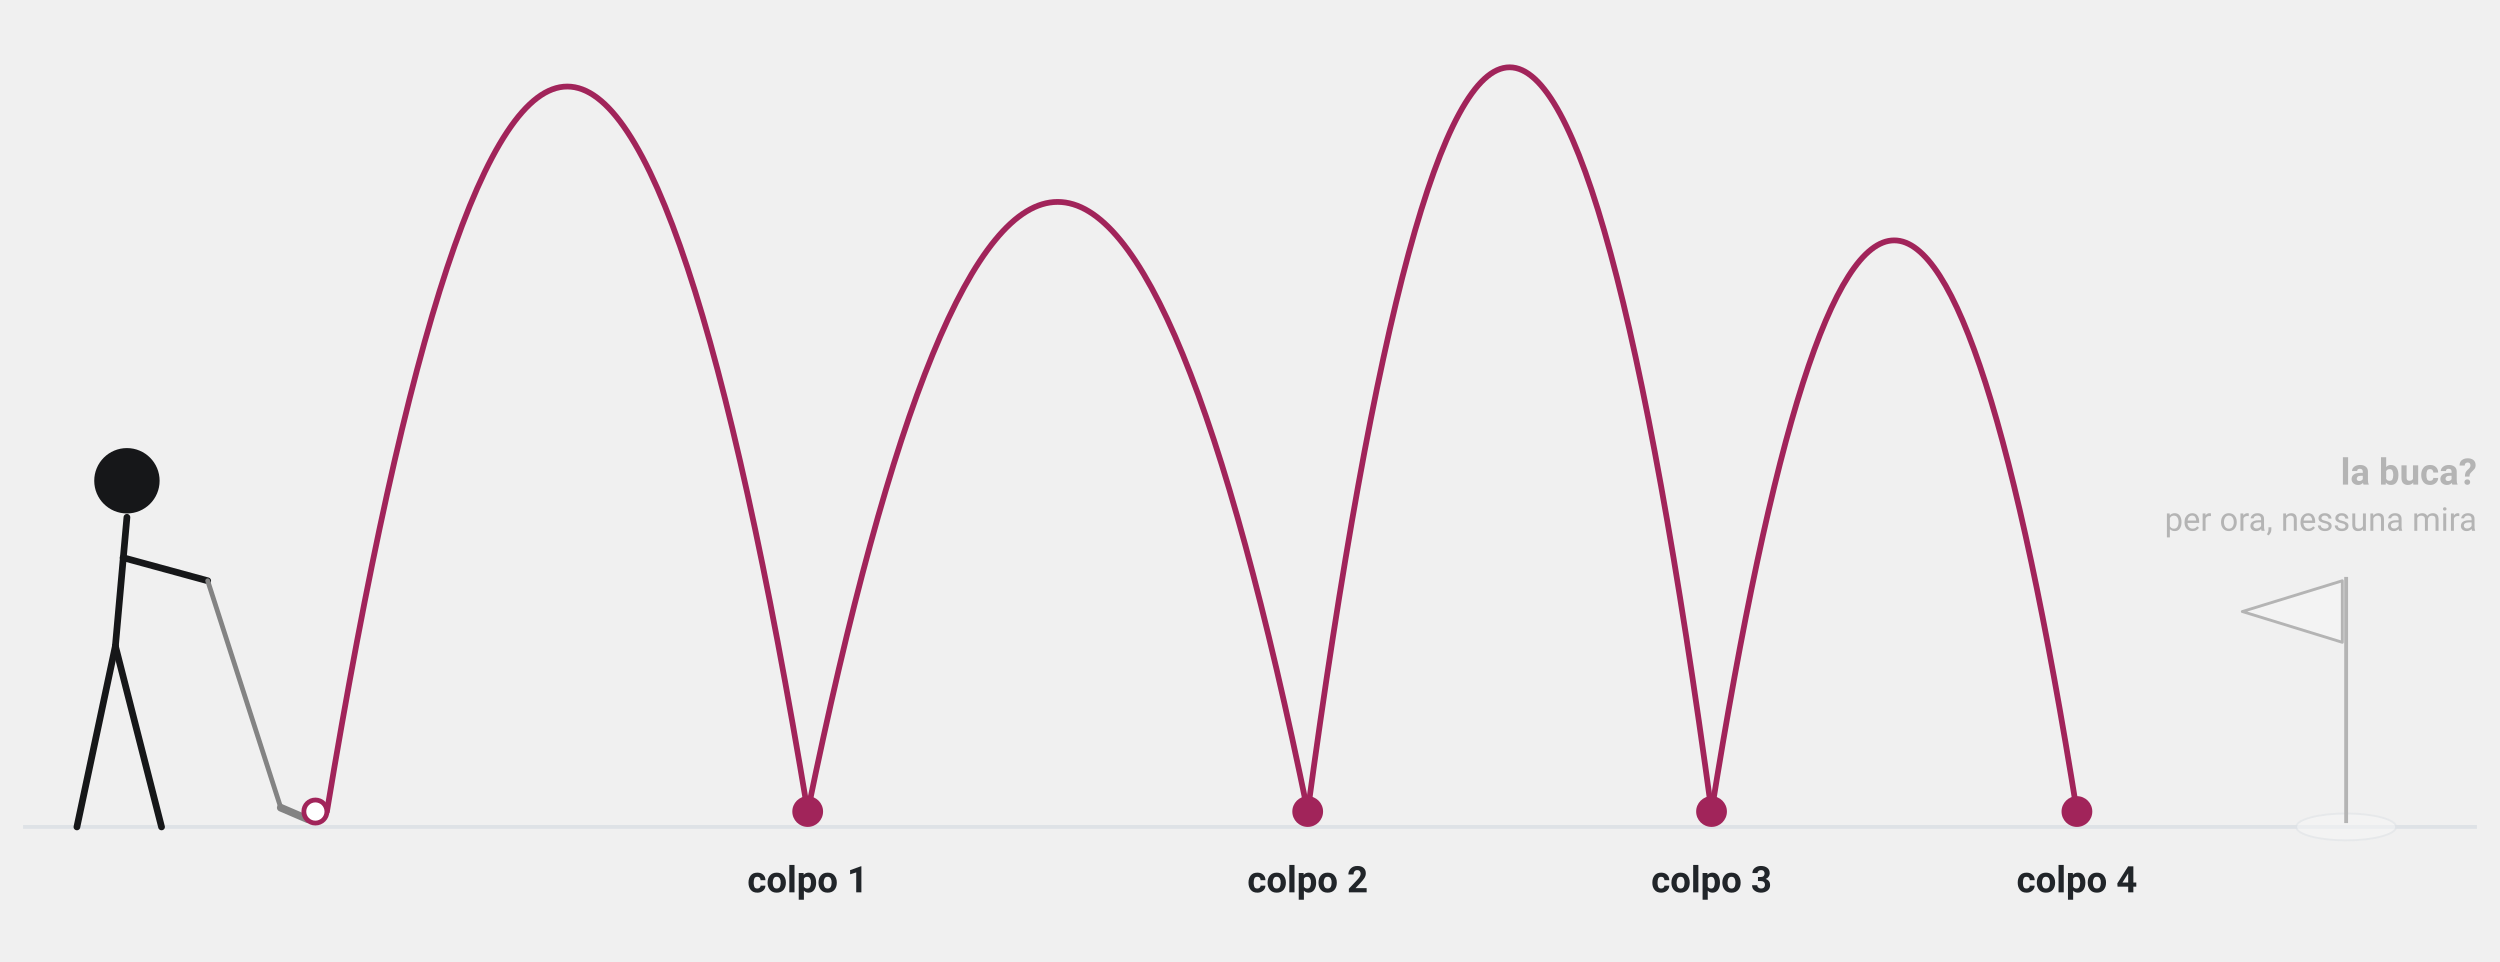
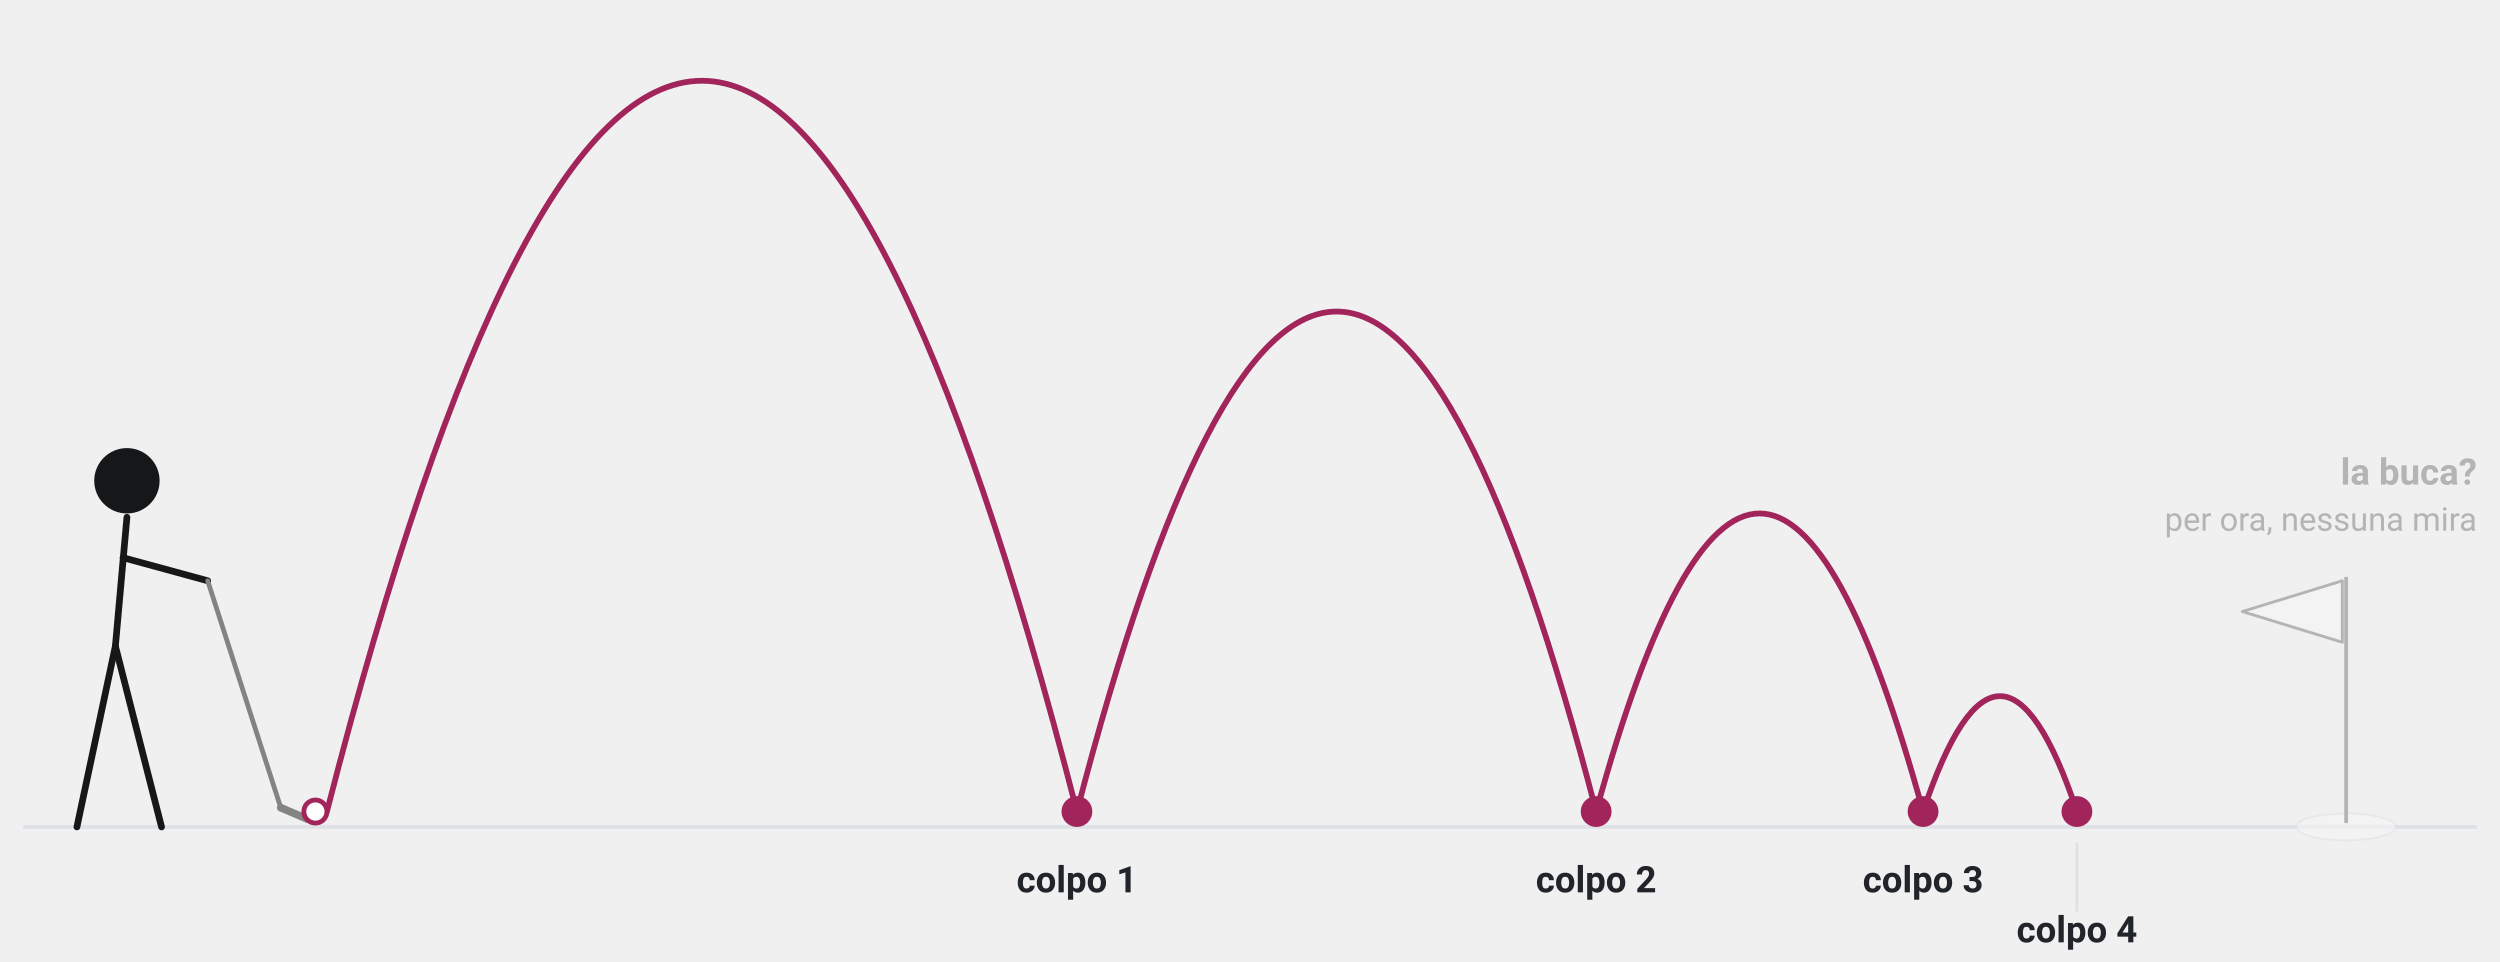
<svg xmlns="http://www.w3.org/2000/svg" viewBox="0 0 1300 500" width="1300" height="500" role="img">
  <g id="terreno">
    <line x1="12" y1="430" x2="1288" y2="430" stroke="#dee2e6" stroke-width="2" />
  </g>
  <g id="buca" opacity="0.55" font-family="Poppins, system-ui, -apple-system, 'Segoe UI', Roboto, sans-serif">
    <ellipse cx="1220" cy="430" rx="26" ry="7" fill="#f6f6f6" stroke="#dee2e6" />
    <line x1="1220" y1="428" x2="1220" y2="300" stroke="#838383" stroke-width="2" />
    <path d="M1218 302 L1166 318 L1218 334 Z" fill="#f6f6f6" stroke="#838383" stroke-width="1.5" stroke-linejoin="round" />
    <text x="1288" y="252" text-anchor="end" font-size="19" font-weight="600" fill="#838383">la buca?</text>
    <text x="1288" y="276" text-anchor="end" font-size="17" font-weight="400" fill="#838383">per ora, nessuna mira</text>
  </g>
  <g id="golfista" fill="none" stroke="#161719" stroke-width="3.5" stroke-linecap="round" stroke-linejoin="round">
    <circle cx="66" cy="250" r="17" fill="#161719" stroke="none" />
    <path d="M66 269 L60 336" />
    <path d="M60 336 L40 430" />
    <path d="M60 336 L84 430" />
    <path d="M64 290 L108 302" />
    <path d="M108 302 L146 420" stroke="#838383" stroke-width="2.5" />
    <path d="M146 420 L160 426" stroke="#838383" stroke-width="4" />
  </g>
  <g id="catena-colpi" fill="none" stroke="#a1245a" stroke-width="3" stroke-linecap="round">
-     <path id="arco-1" d="M170 422 Q295 -332 420 422" />
-     <path id="arco-2" d="M420 422 Q550 -212 680 422" />
-     <path id="arco-3" d="M680 422 Q785 -352 890 422" />
-     <path id="arco-4" d="M890 422 Q985 -172 1080 422" />
+     <path id="arco-1" d="M170 422 Q365 -338 560 422" />
+     <path id="arco-2" d="M560 422 Q695 -98 830 422" />
+     <path id="arco-3" d="M830 422 Q915 112 1000 422" />
+     <path id="arco-4" d="M1000 422 Q1040 302 1080 422" />
  </g>
  <g id="palline" fill="#a1245a">
    <circle cx="164" cy="422" r="6" fill="#ffffff" stroke="#a1245a" stroke-width="2.5" />
-     <circle cx="420" cy="422" r="8" />
-     <circle cx="680" cy="422" r="8" />
-     <circle cx="890" cy="422" r="8" />
+     <circle cx="560" cy="422" r="8" />
+     <circle cx="830" cy="422" r="8" />
+     <circle cx="1000" cy="422" r="8" />
    <circle cx="1080" cy="422" r="8" />
  </g>
  <g id="etichette-colpi" font-family="Poppins, system-ui, -apple-system, 'Segoe UI', Roboto, sans-serif" font-size="19" font-weight="600" fill="#212529" text-anchor="middle">
-     <text x="420" y="464">colpo 1</text>
-     <text x="680" y="464">colpo 2</text>
-     <text x="890" y="464">colpo 3</text>
-     <text x="1080" y="464">colpo 4</text>
+     <text x="560" y="464">colpo 1</text>
+     <text x="830" y="464">colpo 2</text>
+     <text x="1000" y="464">colpo 3</text>
+     <line x1="1080" y1="438" x2="1080" y2="474" stroke="#dee2e6" stroke-width="1.5" />
+     <text x="1080" y="490">colpo 4</text>
  </g>
</svg>
